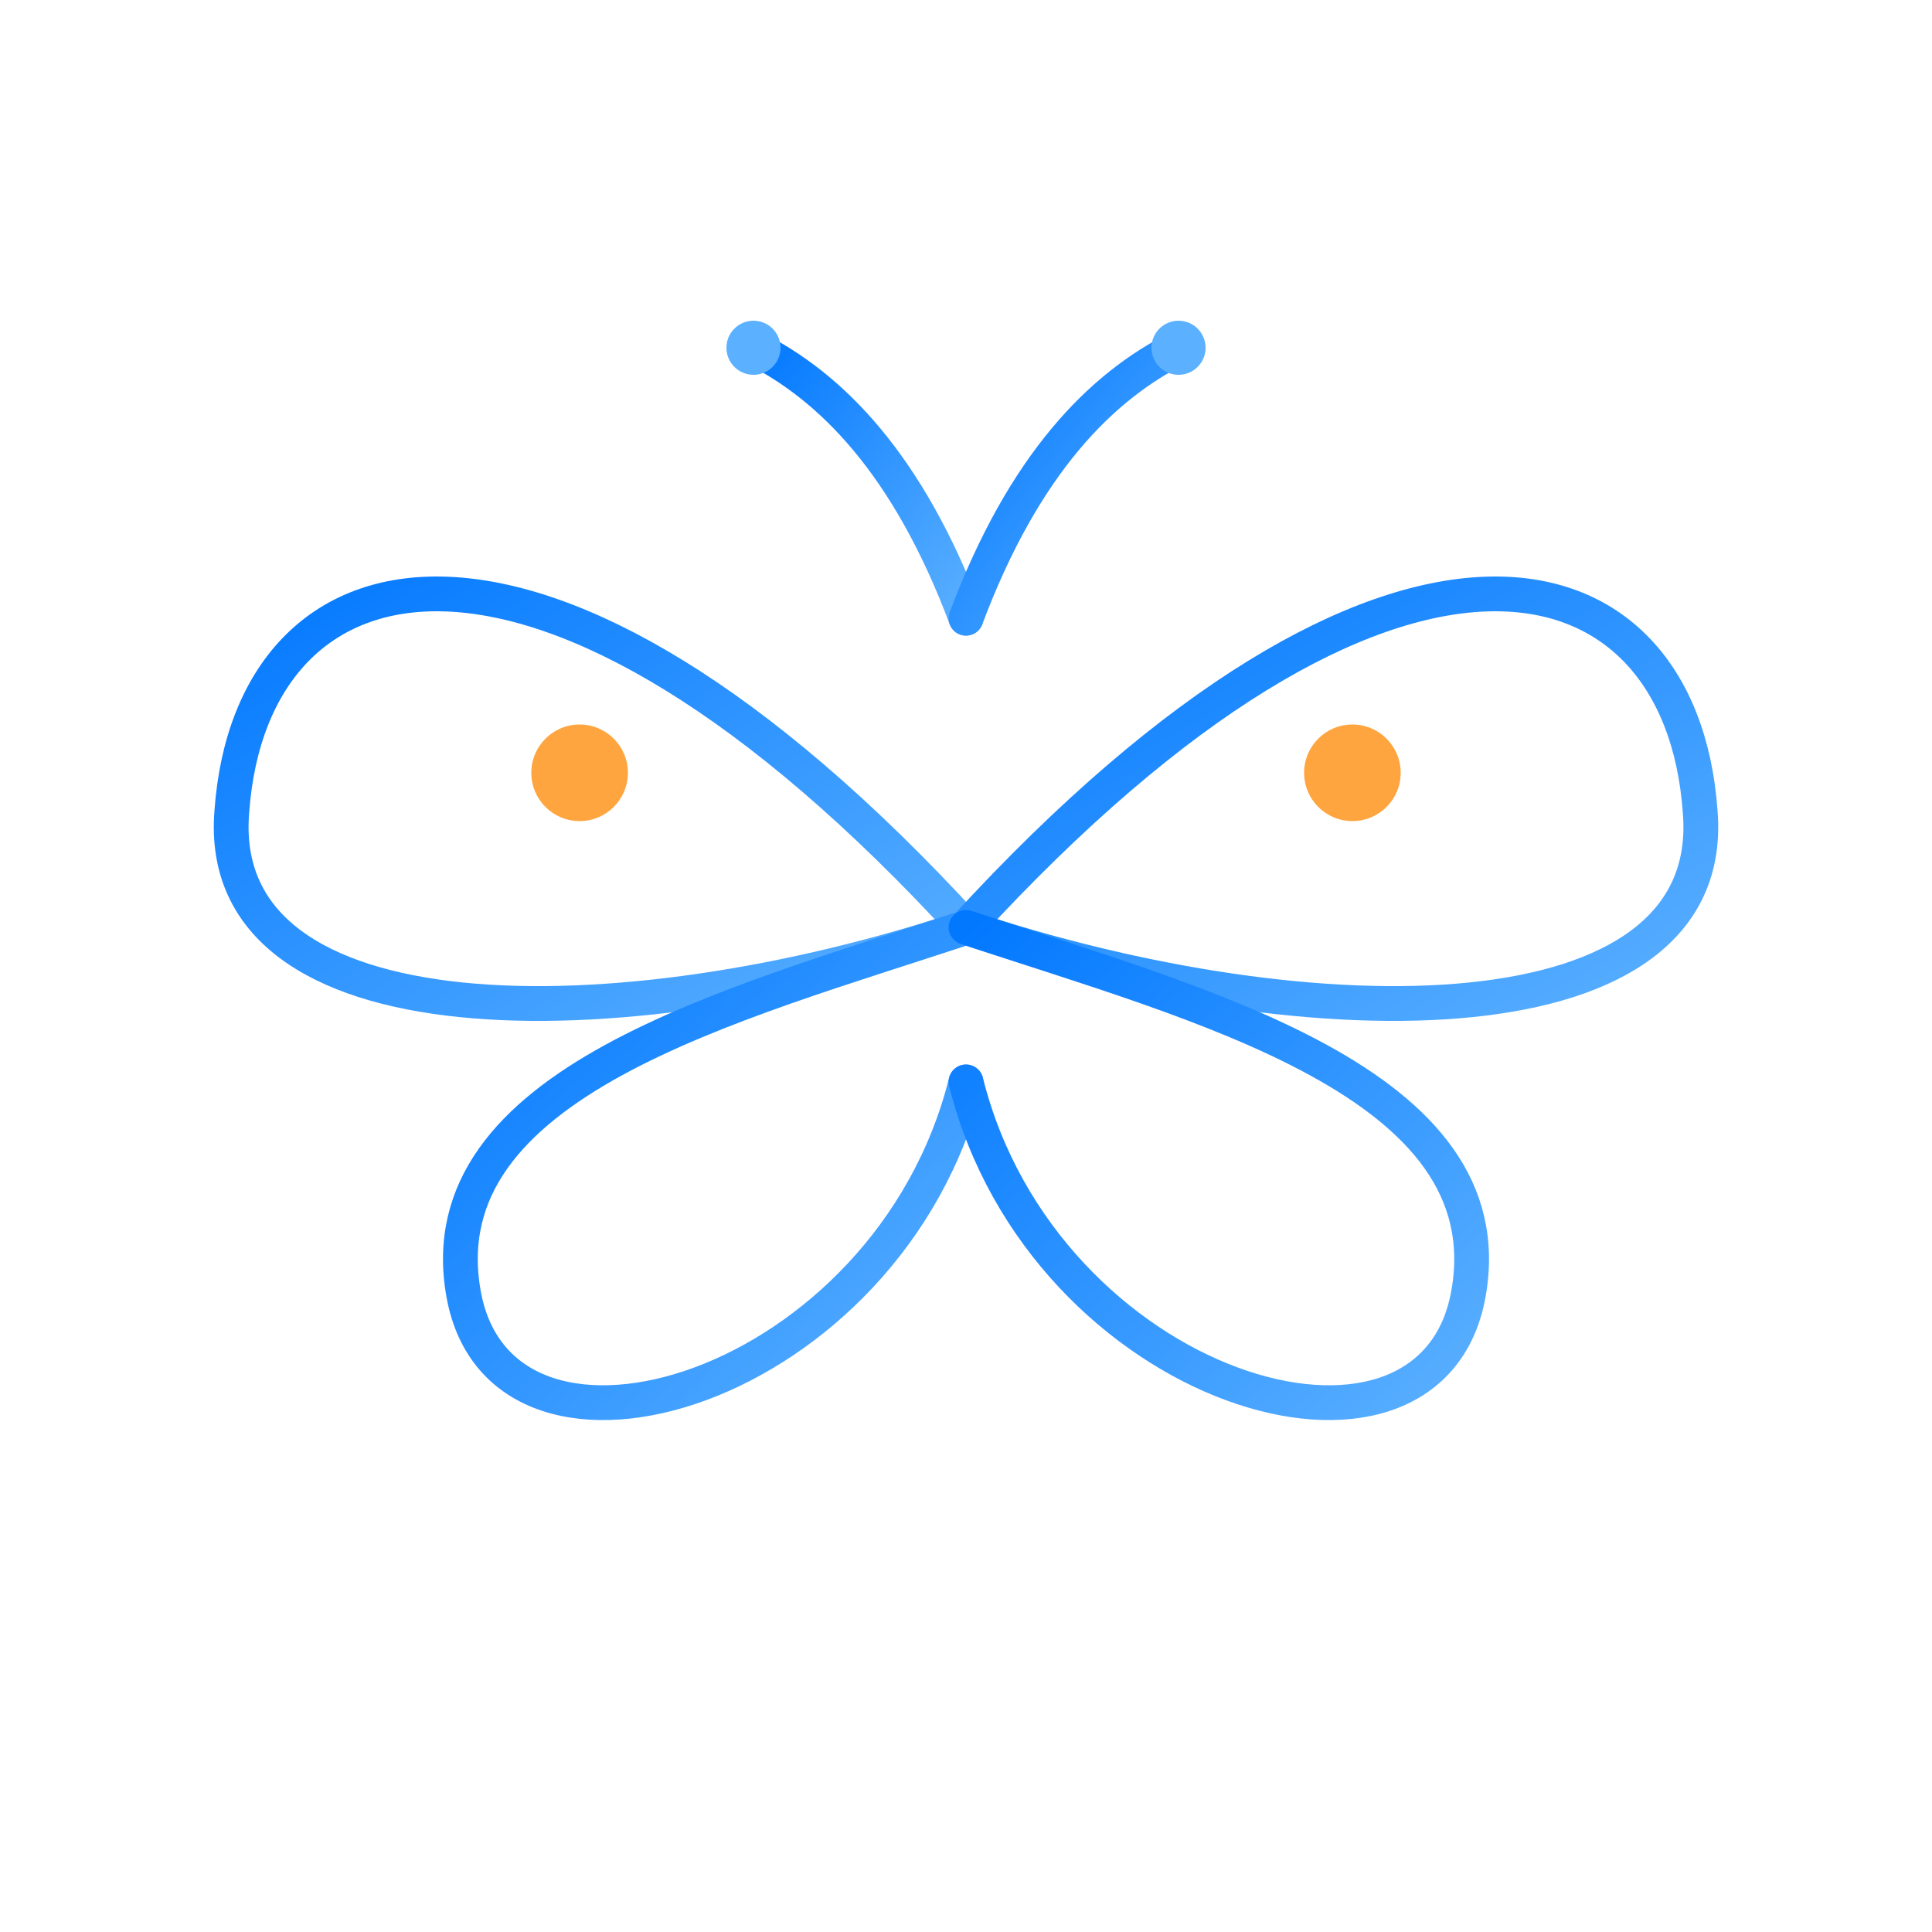
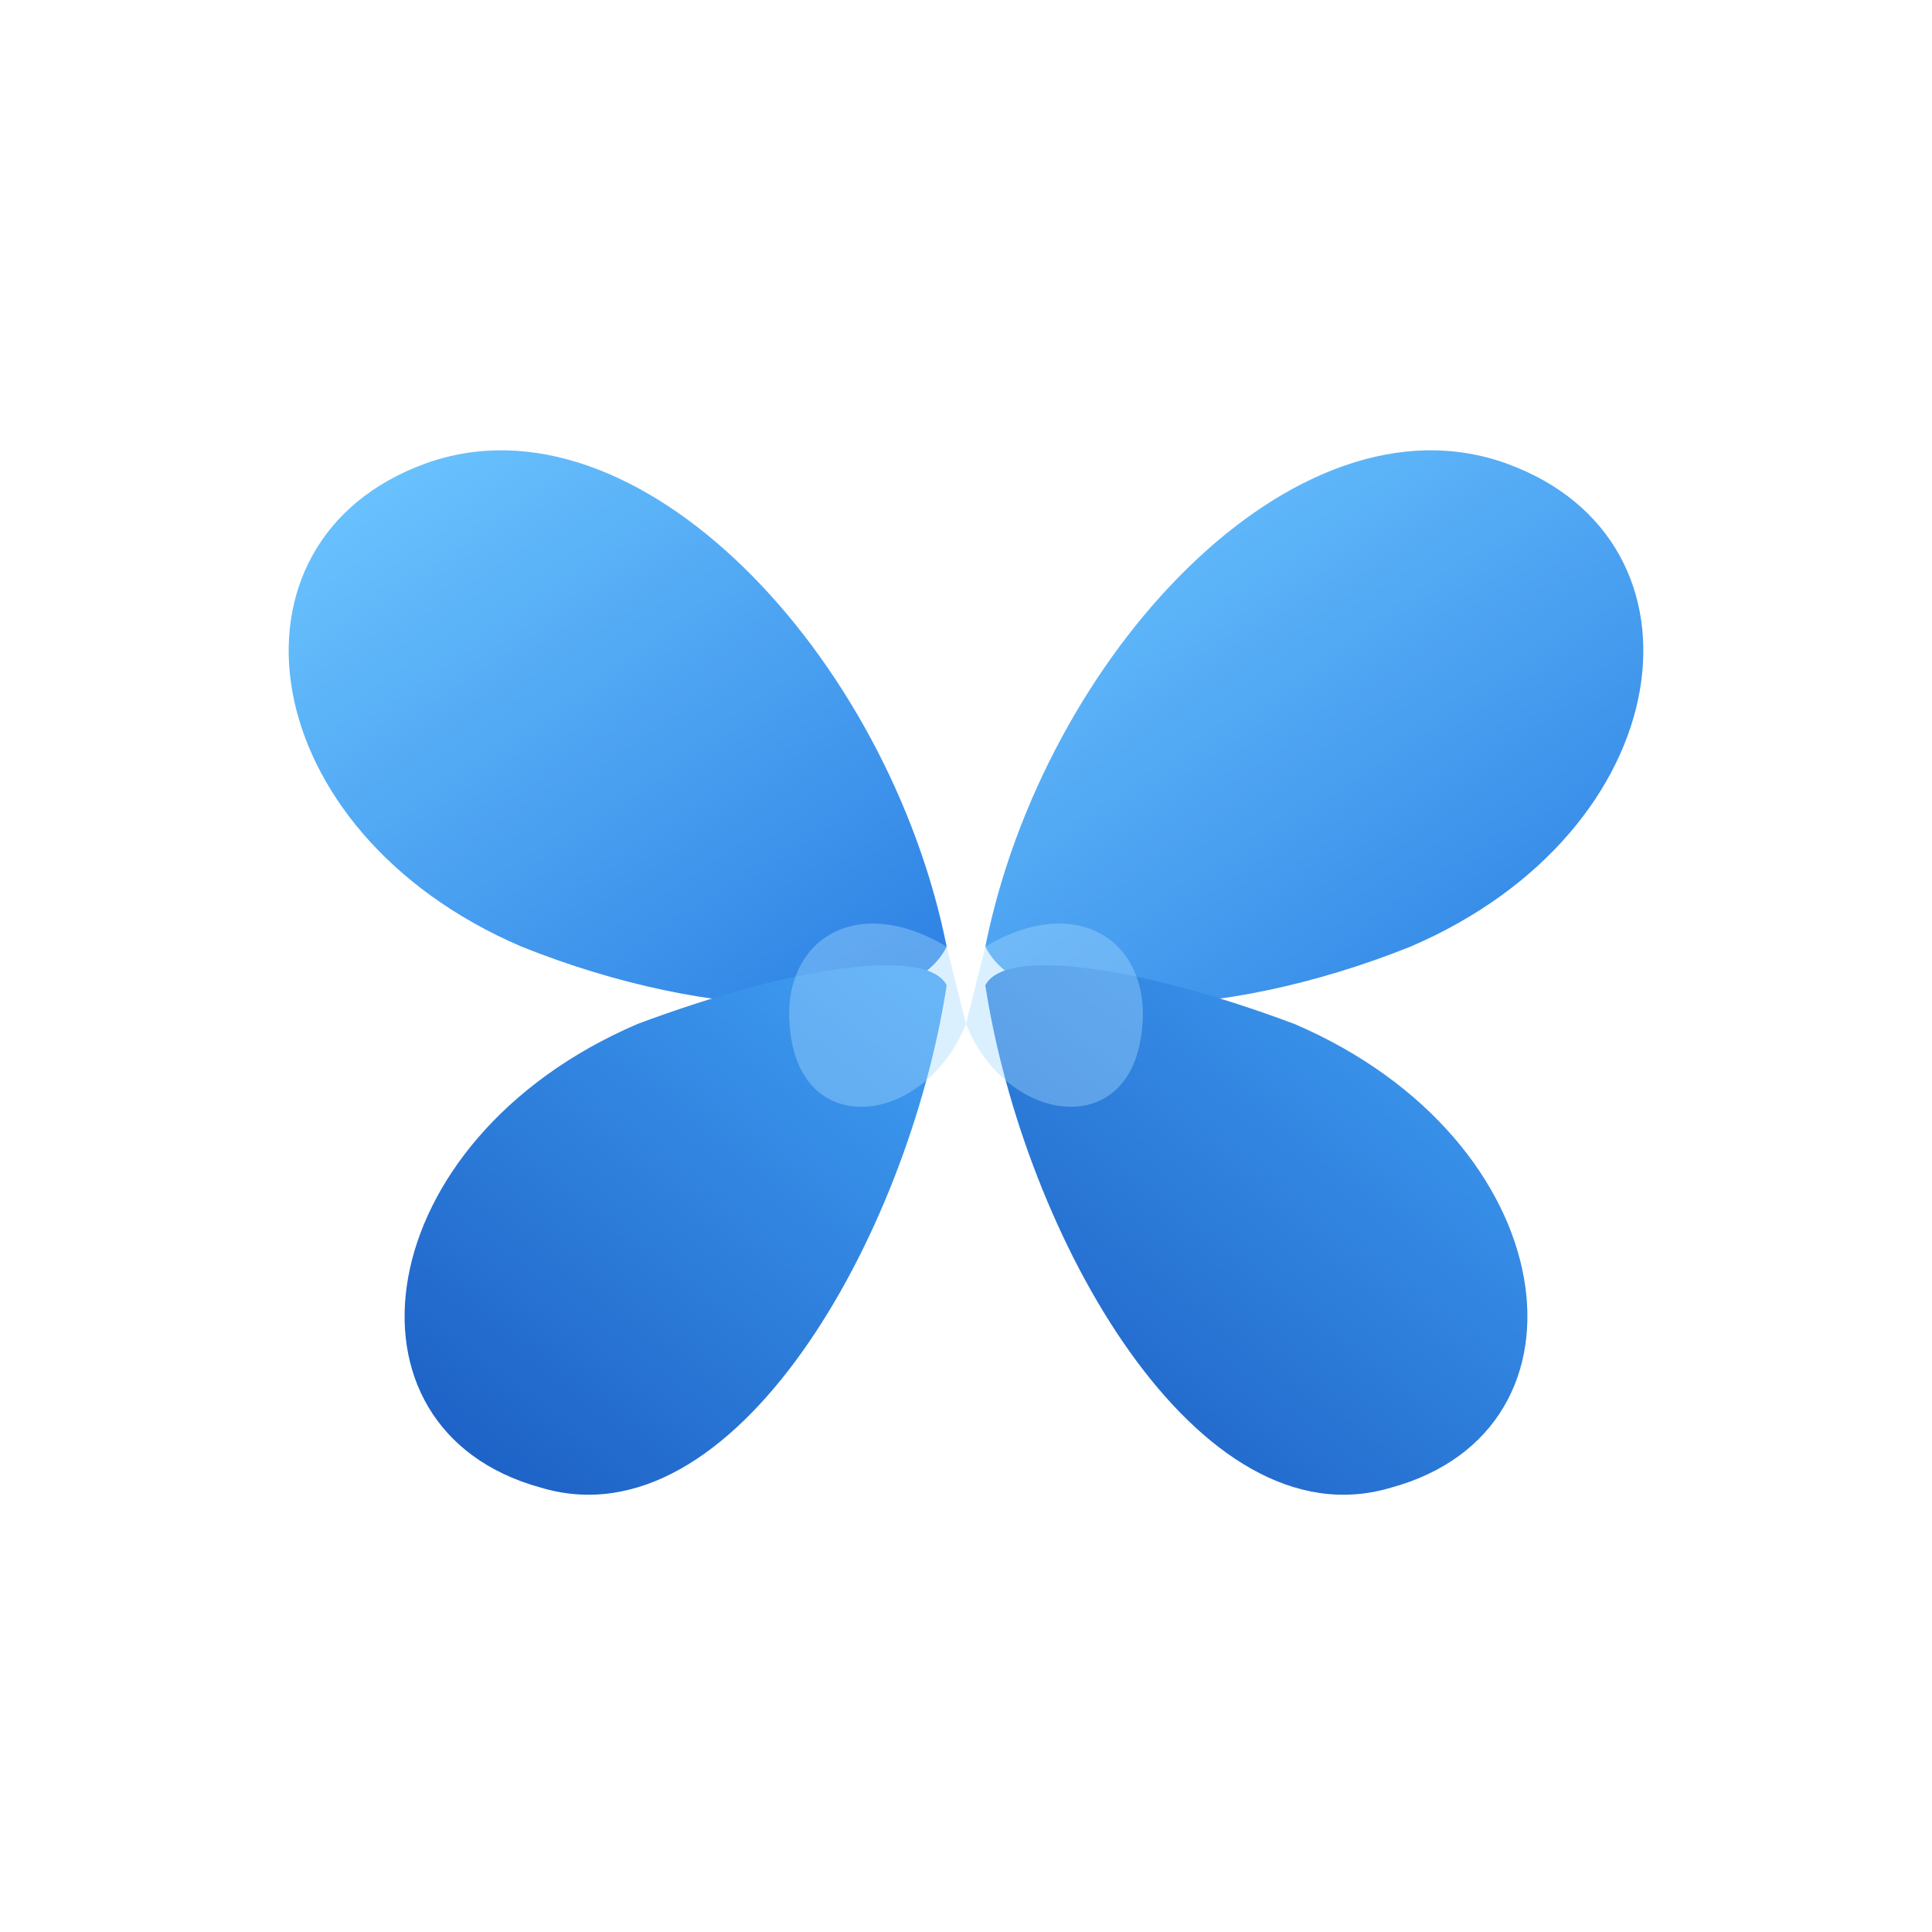
- <svg xmlns="http://www.w3.org/2000/svg" viewBox="0 0 100 100" fill="none">
+ <svg xmlns="http://www.w3.org/2000/svg" viewBox="0 0 100 100">
  <defs>
-     <linearGradient id="mw" x1="0" y1="0" x2="1" y2="1">
-       <stop offset="0%" stop-color="#0278FF" />
-       <stop offset="100%" stop-color="#5BB0FF" />
+     <linearGradient id="gTop" x1="0.1" y1="0" x2="0.9" y2="1">
+       <stop offset="0%" stop-color="#6CC5FF" />
+       <stop offset="100%" stop-color="#2E82E4" />
+     </linearGradient>
+     <linearGradient id="gBot" x1="0.1" y1="1" x2="0.9" y2="0">
+       <stop offset="0%" stop-color="#1C5FC4" />
+       <stop offset="100%" stop-color="#3F9DF2" />
    </linearGradient>
  </defs>
-   <g stroke="url(#mw)" stroke-width="1.8" stroke-linecap="round" stroke-linejoin="round">
-     <path d="M50 32 C47 24 43 20 39 18" />
-     <path d="M50 32 C53 24 57 20 61 18" />
-     <circle cx="39" cy="18" r="1.4" fill="#5BB0FF" stroke="none" />
-     <circle cx="61" cy="18" r="1.4" fill="#5BB0FF" stroke="none" />
-     <line x1="50" y1="30" x2="50" y2="76" />
-     <path d="M50 48 C28 24 13 28 12 42 C11 54 32 54 50 48" />
-     <path d="M50 48 C72 24 87 28 88 42 C89 54 68 54 50 48" />
-     <path d="M50 48 C38 52 22 56 24 67 C26 78 46 72 50 56" />
-     <path d="M50 48 C62 52 78 56 76 67 C74 78 54 72 50 56" />
-     <circle cx="30" cy="40" r="2.5" fill="#FFA53F" stroke="none" />
-     <circle cx="70" cy="40" r="2.5" fill="#FFA53F" stroke="none" />
+   <g>
+     <path d="M49 49 C46 34 33 20 22 24 C11 28 13 43 27 49 C37 53 47 53 49 49 Z" fill="url(#gTop)" />
+     <path d="M51 49 C54 34 67 20 78 24 C89 28 87 43 73 49 C63 53 53 53 51 49 Z" fill="url(#gTop)" />
+     <path d="M49 51 C47 64 38 80 28 77 C17 74 19 59 33 53 C41 50 48 49 49 51 Z" fill="url(#gBot)" />
+     <path d="M51 51 C53 64 62 80 72 77 C83 74 81 59 67 53 C59 50 52 49 51 51 Z" fill="url(#gBot)" />
+     <path d="M49 49 C44 46 40 49 41 54 C42 59 48 58 50 53 Z" fill="#A6D9FF" opacity="0.40" />
+     <path d="M51 49 C56 46 60 49 59 54 C58 59 52 58 50 53 Z" fill="#A6D9FF" opacity="0.40" />
  </g>
</svg>
